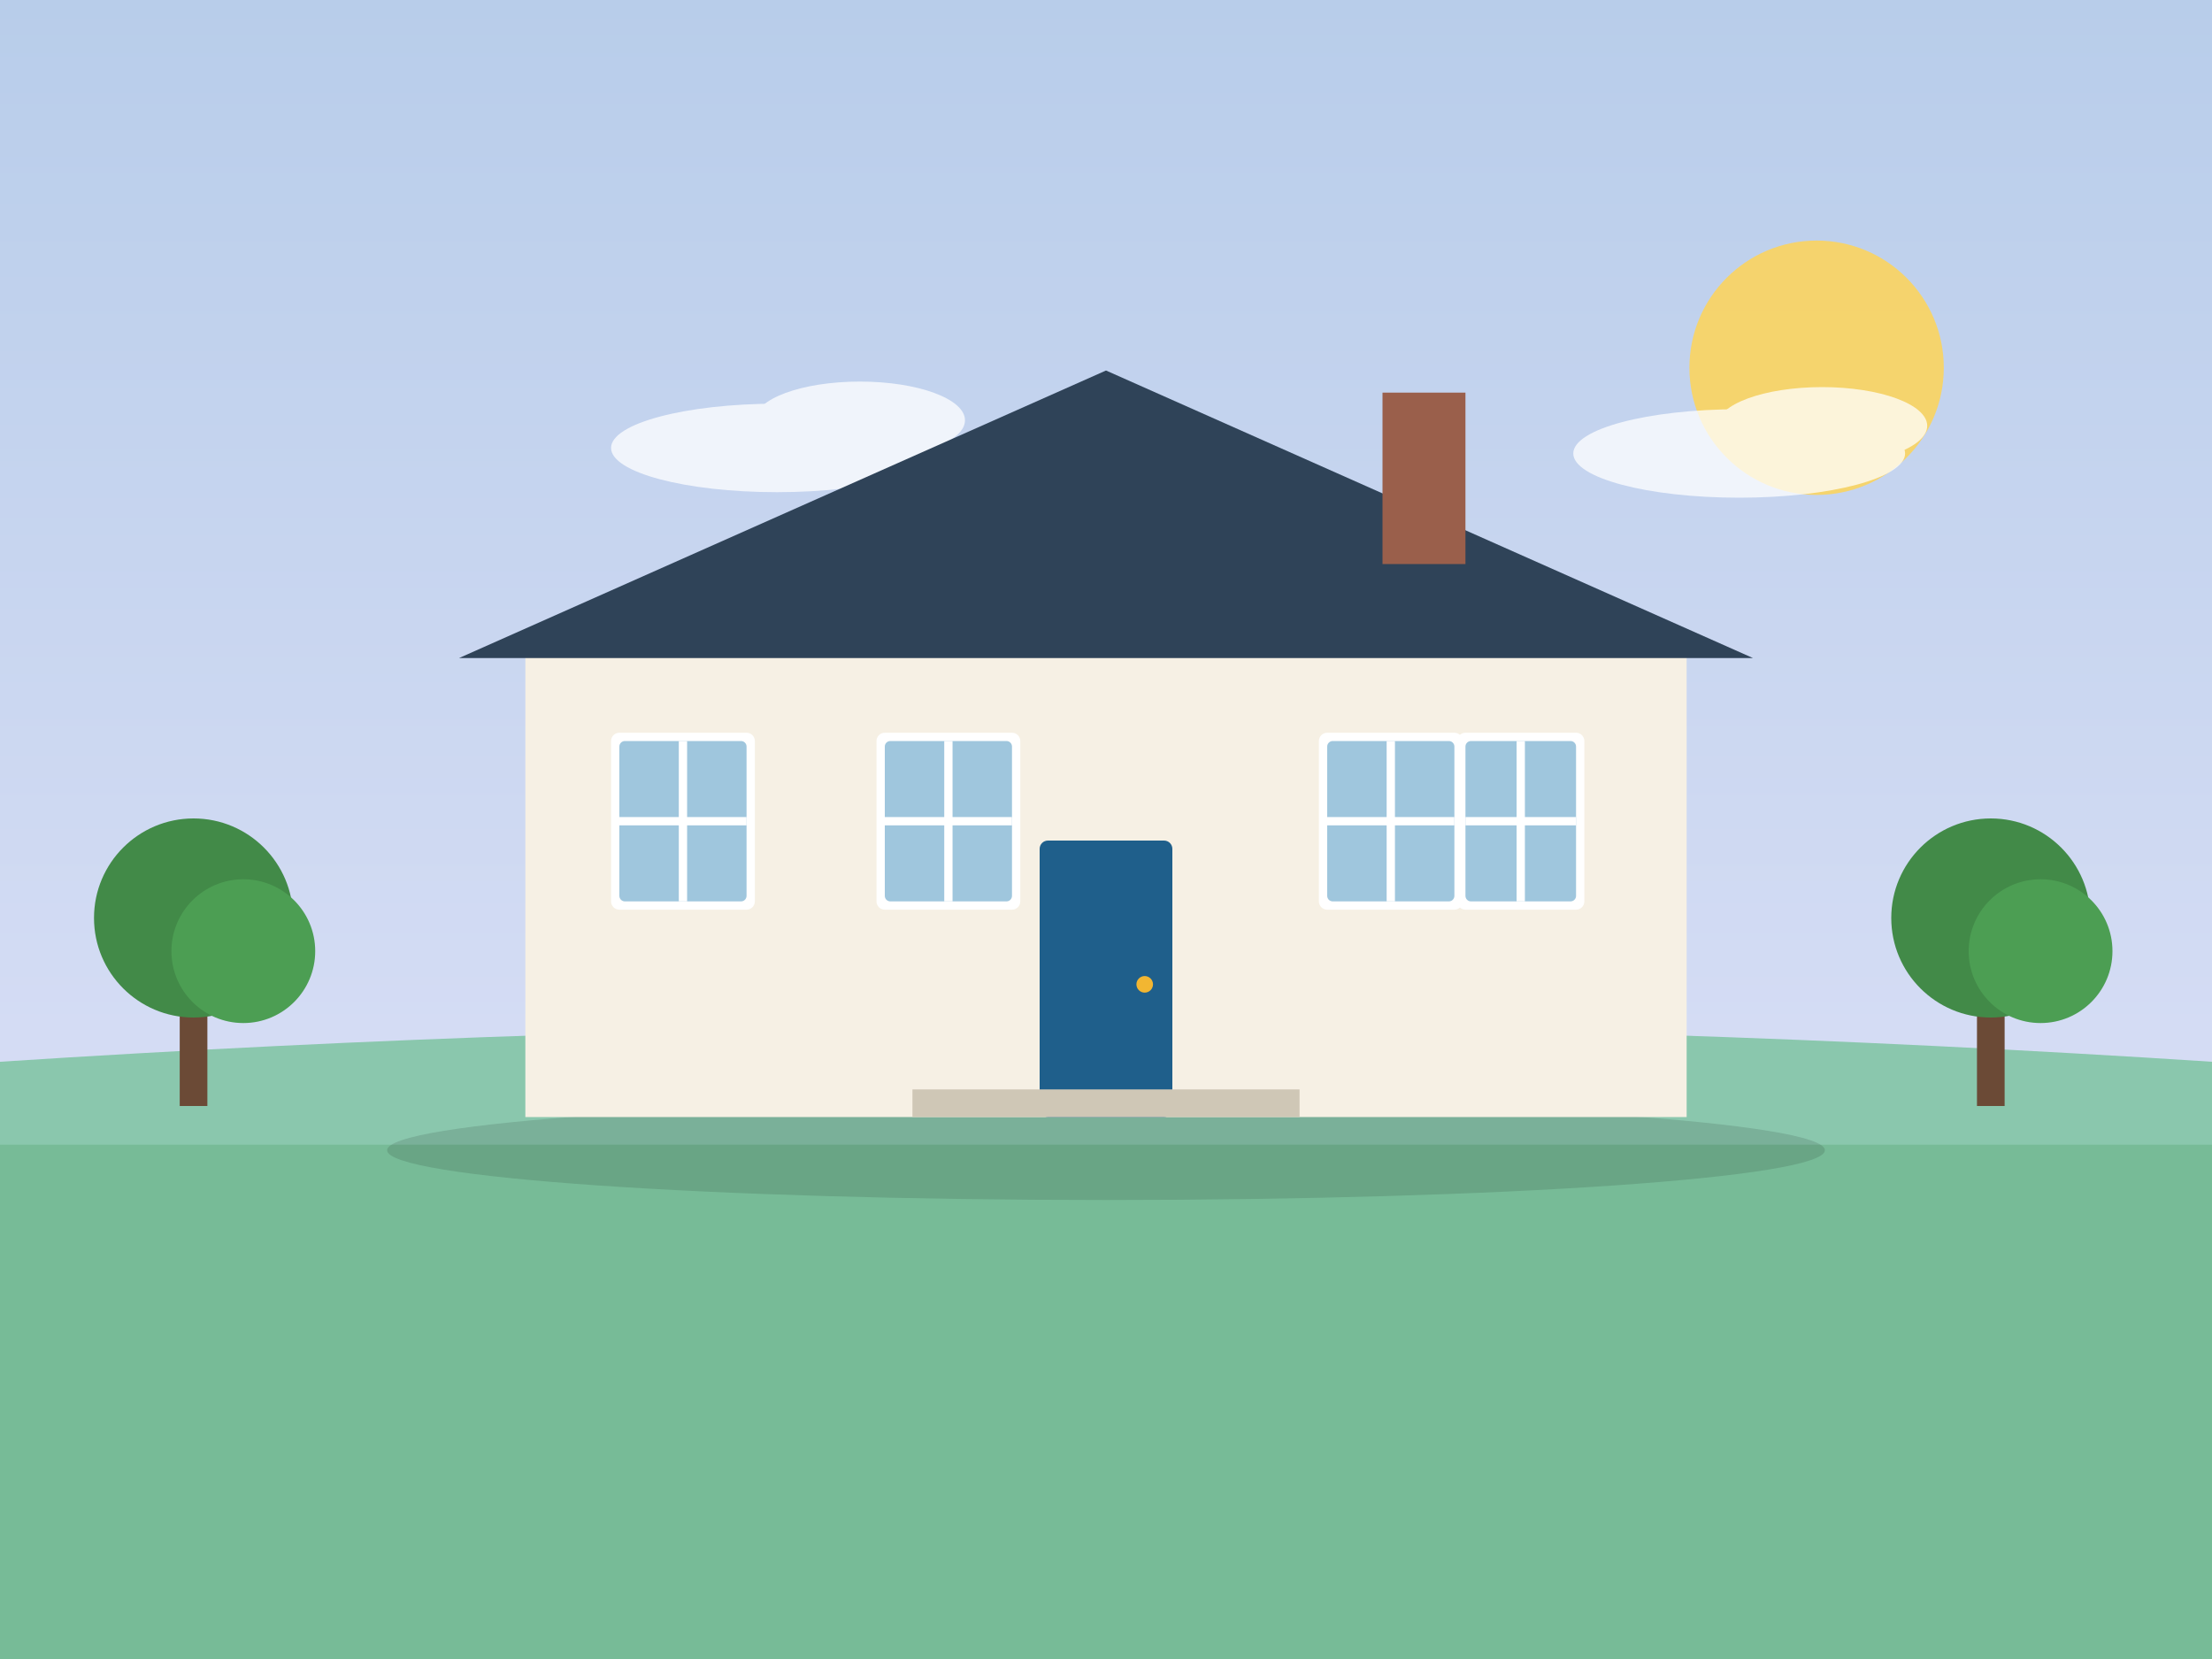
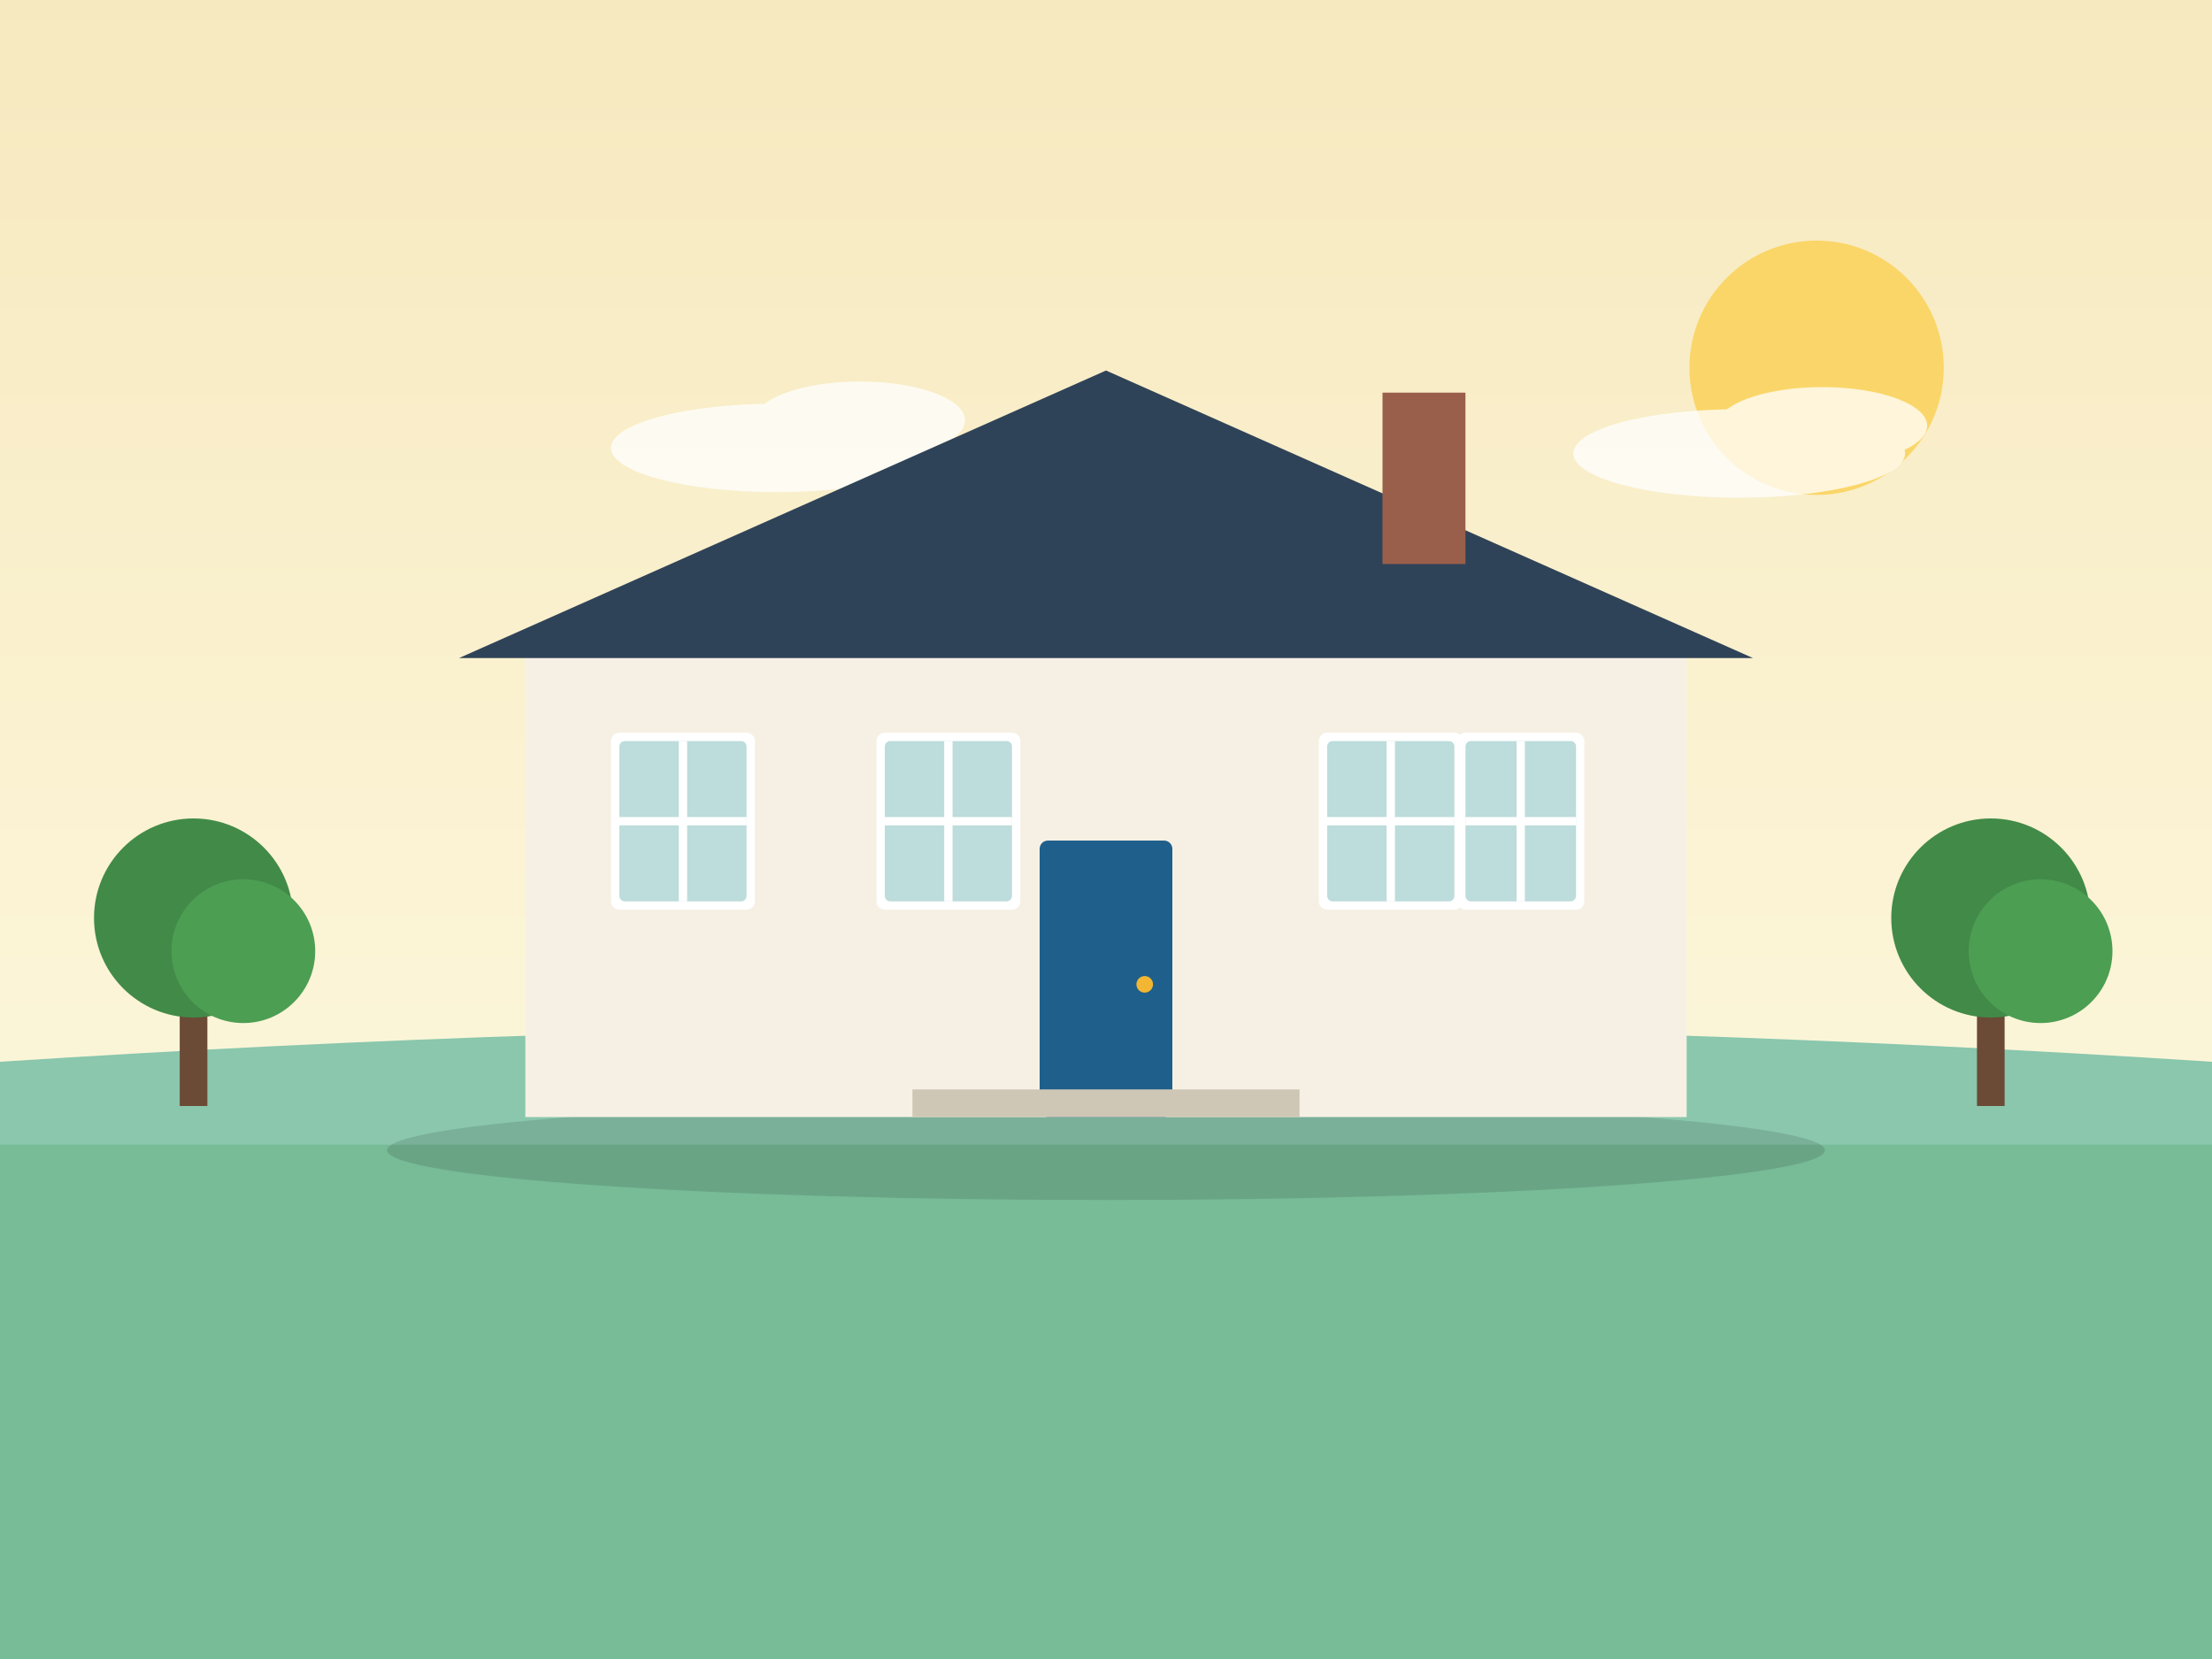
<svg xmlns="http://www.w3.org/2000/svg" viewBox="0 0 800 600" role="img" aria-label="Two-bedroom apartment near the bay (rental) in Somers Point, NJ">
  <defs>
    <linearGradient id="s" x1="0" y1="0" x2="0" y2="1">
-       <stop offset="0" stop-color="hsl(215,55%,82%)" />
-       <stop offset="1" stop-color="hsl(240,70%,94%)" />
+       <stop offset="0" stop-color="hsl(45,78%,86%)" />
+       <stop offset="1" stop-color="hsl(55,95%,95%)" />
    </linearGradient>
  </defs>
  <rect width="800" height="600" fill="url(#s)" />
  <circle cx="657" cy="133" r="46" fill="#fbd45f" opacity=".9" />
  <g fill="#fff" opacity=".75">
    <ellipse cx="629" cy="164" rx="60" ry="16" />
    <ellipse cx="659" cy="154" rx="38" ry="14" />
  </g>
  <g fill="#fff" opacity=".75">
    <ellipse cx="281" cy="162" rx="60" ry="16" />
    <ellipse cx="311" cy="152" rx="38" ry="14" />
  </g>
  <g fill="#fff" opacity=".75">
    <ellipse cx="363" cy="186" rx="60" ry="16" />
    <ellipse cx="393" cy="176" rx="38" ry="14" />
  </g>
  <path d="M0 384 Q400.0 358 800 384 V600 H0Z" fill="hsl(155,35%,66%)" />
  <rect y="414" width="800" height="600" fill="hsl(145,32%,56%)" opacity=".6" />
  <ellipse cx="400" cy="416" rx="260" ry="18" fill="#000" opacity=".12" />
  <rect x="190" y="234" width="420" height="170" fill="#f6f0e4" />
  <path d="M166 238 L400.0 134 L634 238Z" fill="#2f4358" />
  <rect x="500" y="142" width="30" height="62" fill="#9a5f4b" />
  <rect x="221" y="265" width="52" height="64" rx="3" fill="#fff" />
-   <rect x="224" y="268" width="46" height="58" rx="2" fill="#9fc6dd" />
+   <rect x="224" y="268" width="46" height="58" rx="2" fill="#bddcdc" />
  <path d="M247.0 268V326M224 297.0H270" stroke="#fff" stroke-width="3" />
  <rect x="317" y="265" width="52" height="64" rx="3" fill="#fff" />
-   <rect x="320" y="268" width="46" height="58" rx="2" fill="#9fc6dd" />
+   <rect x="320" y="268" width="46" height="58" rx="2" fill="#bddcdc" />
  <path d="M343.0 268V326M320 297.0H366" stroke="#fff" stroke-width="3" />
  <rect x="477" y="265" width="52" height="64" rx="3" fill="#fff" />
-   <rect x="480" y="268" width="46" height="58" rx="2" fill="#9fc6dd" />
+   <rect x="480" y="268" width="46" height="58" rx="2" fill="#bddcdc" />
  <path d="M503.0 268V326M480 297.0H526" stroke="#fff" stroke-width="3" />
  <rect x="527" y="265" width="46" height="64" rx="3" fill="#fff" />
-   <rect x="530" y="268" width="40" height="58" rx="2" fill="#9fc6dd" />
+   <rect x="530" y="268" width="40" height="58" rx="2" fill="#bddcdc" />
  <path d="M550.0 268V326M530 297.0H570" stroke="#fff" stroke-width="3" />
  <rect x="376.0" y="304" width="48" height="100" rx="3" fill="#1f5f8b" />
  <circle cx="414.0" cy="356" r="3" fill="#f2b632" />
  <rect x="330.0" y="394" width="140" height="10" fill="#cfc7b6" />
  <rect x="65" y="354" width="10" height="46" fill="#6b4a36" />
  <circle cx="70" cy="332" r="36" fill="hsl(125,35%,40%)" />
  <circle cx="88" cy="344" r="26" fill="hsl(125,35%,46%)" />
  <rect x="715" y="354" width="10" height="46" fill="#6b4a36" />
  <circle cx="720" cy="332" r="36" fill="hsl(125,35%,40%)" />
  <circle cx="738" cy="344" r="26" fill="hsl(125,35%,46%)" />
</svg>
